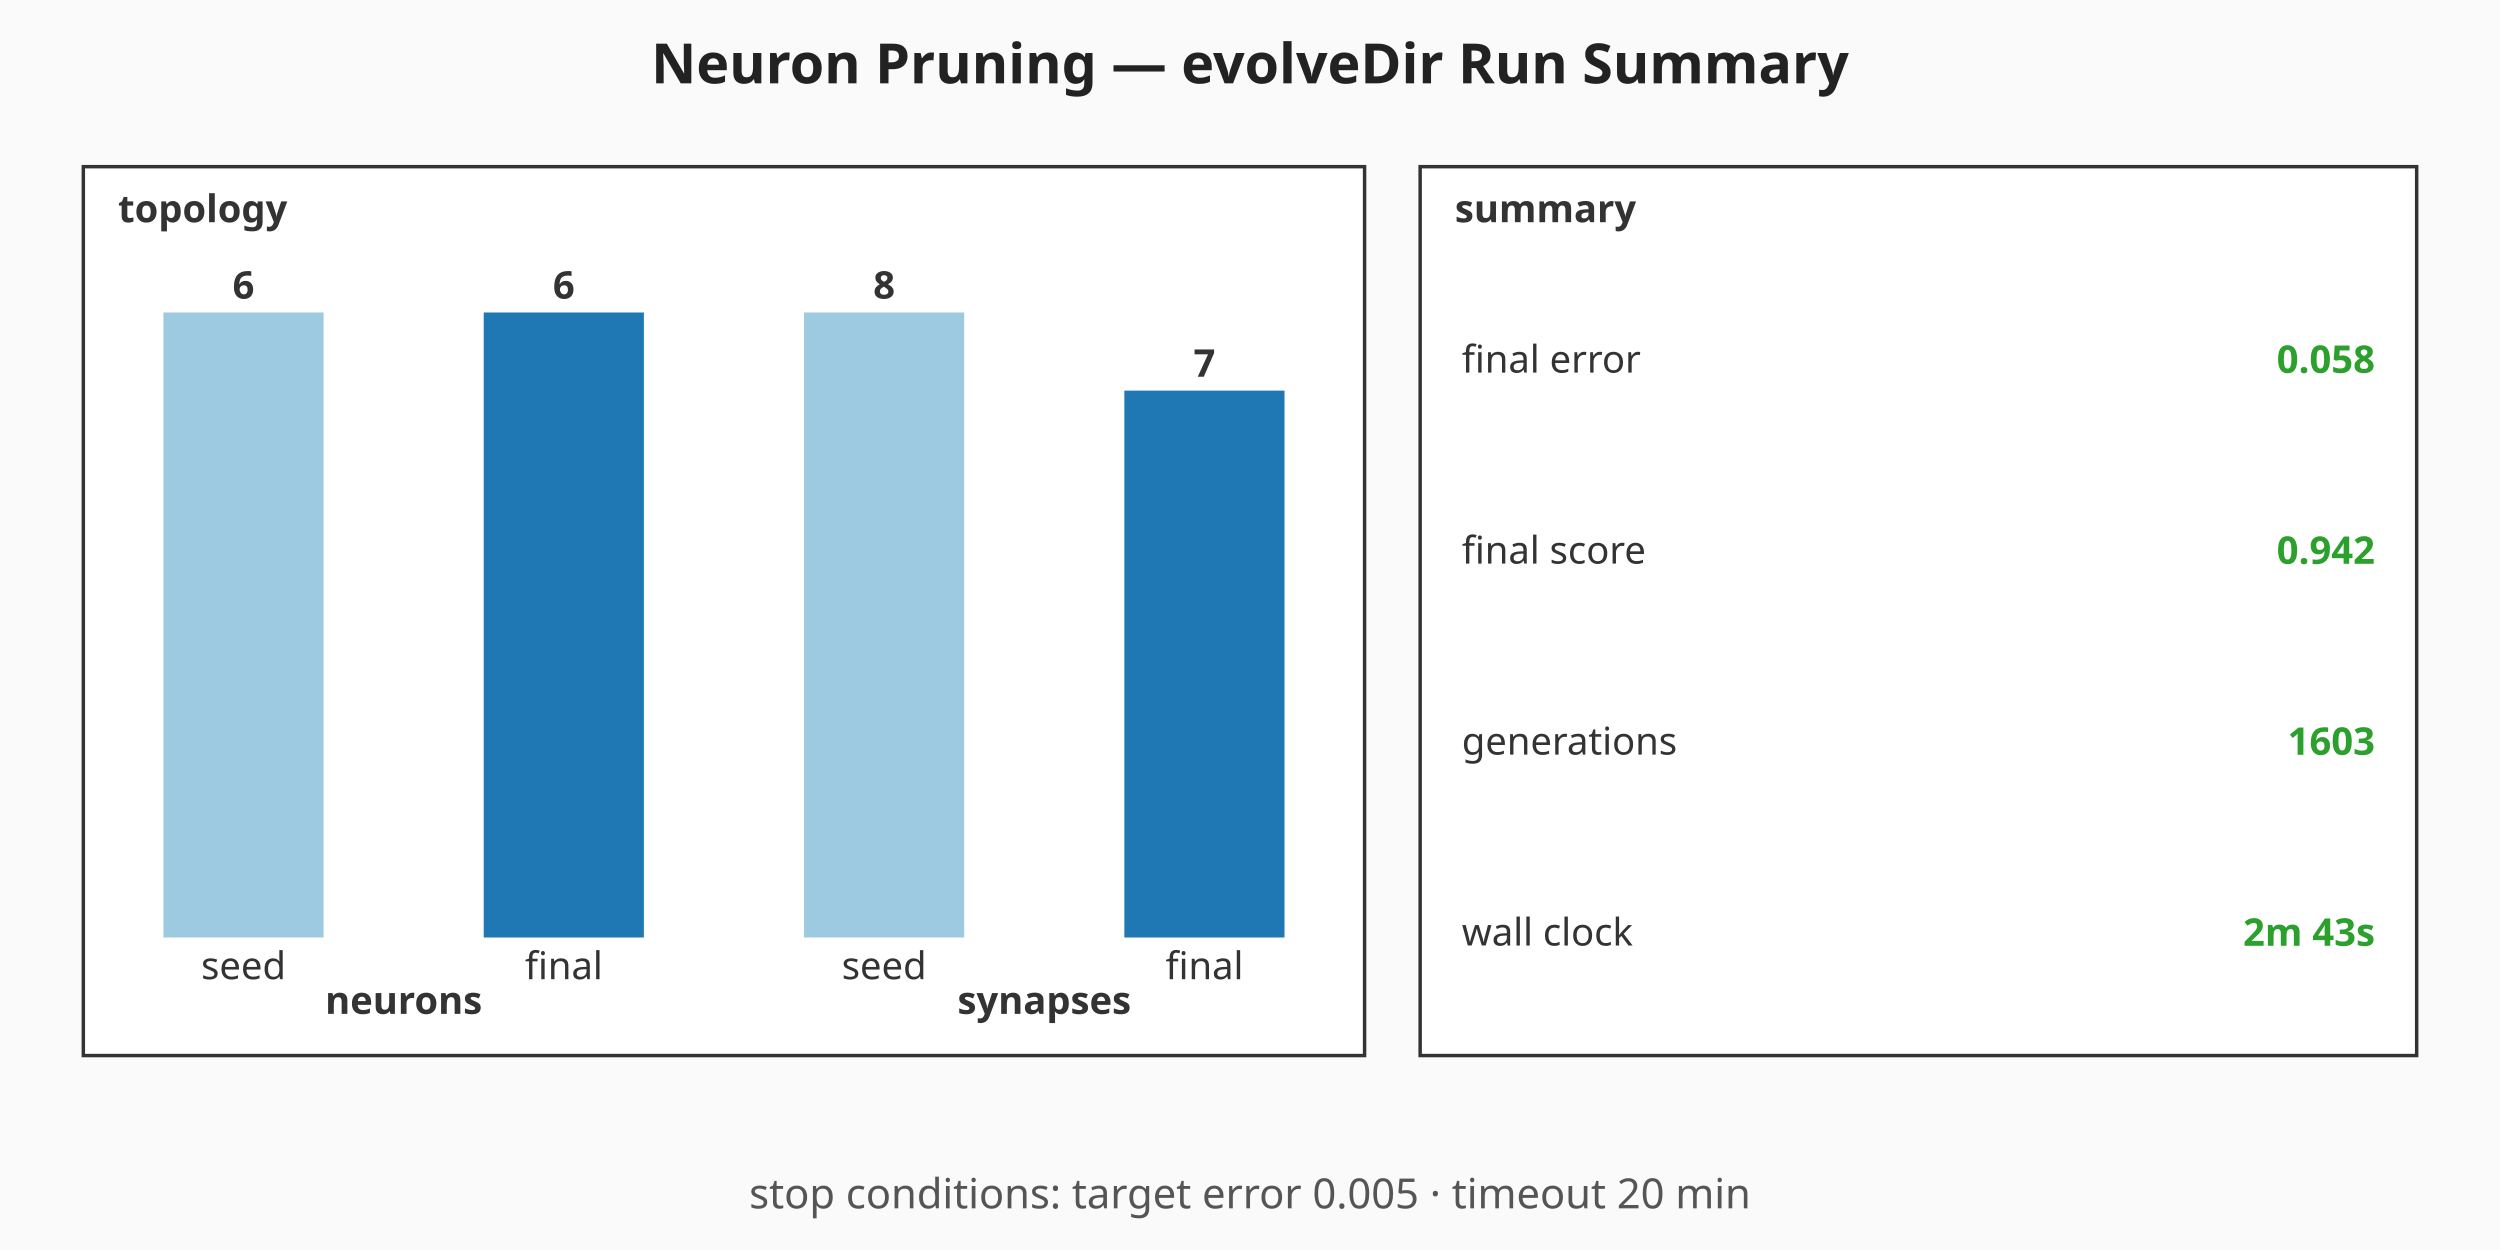
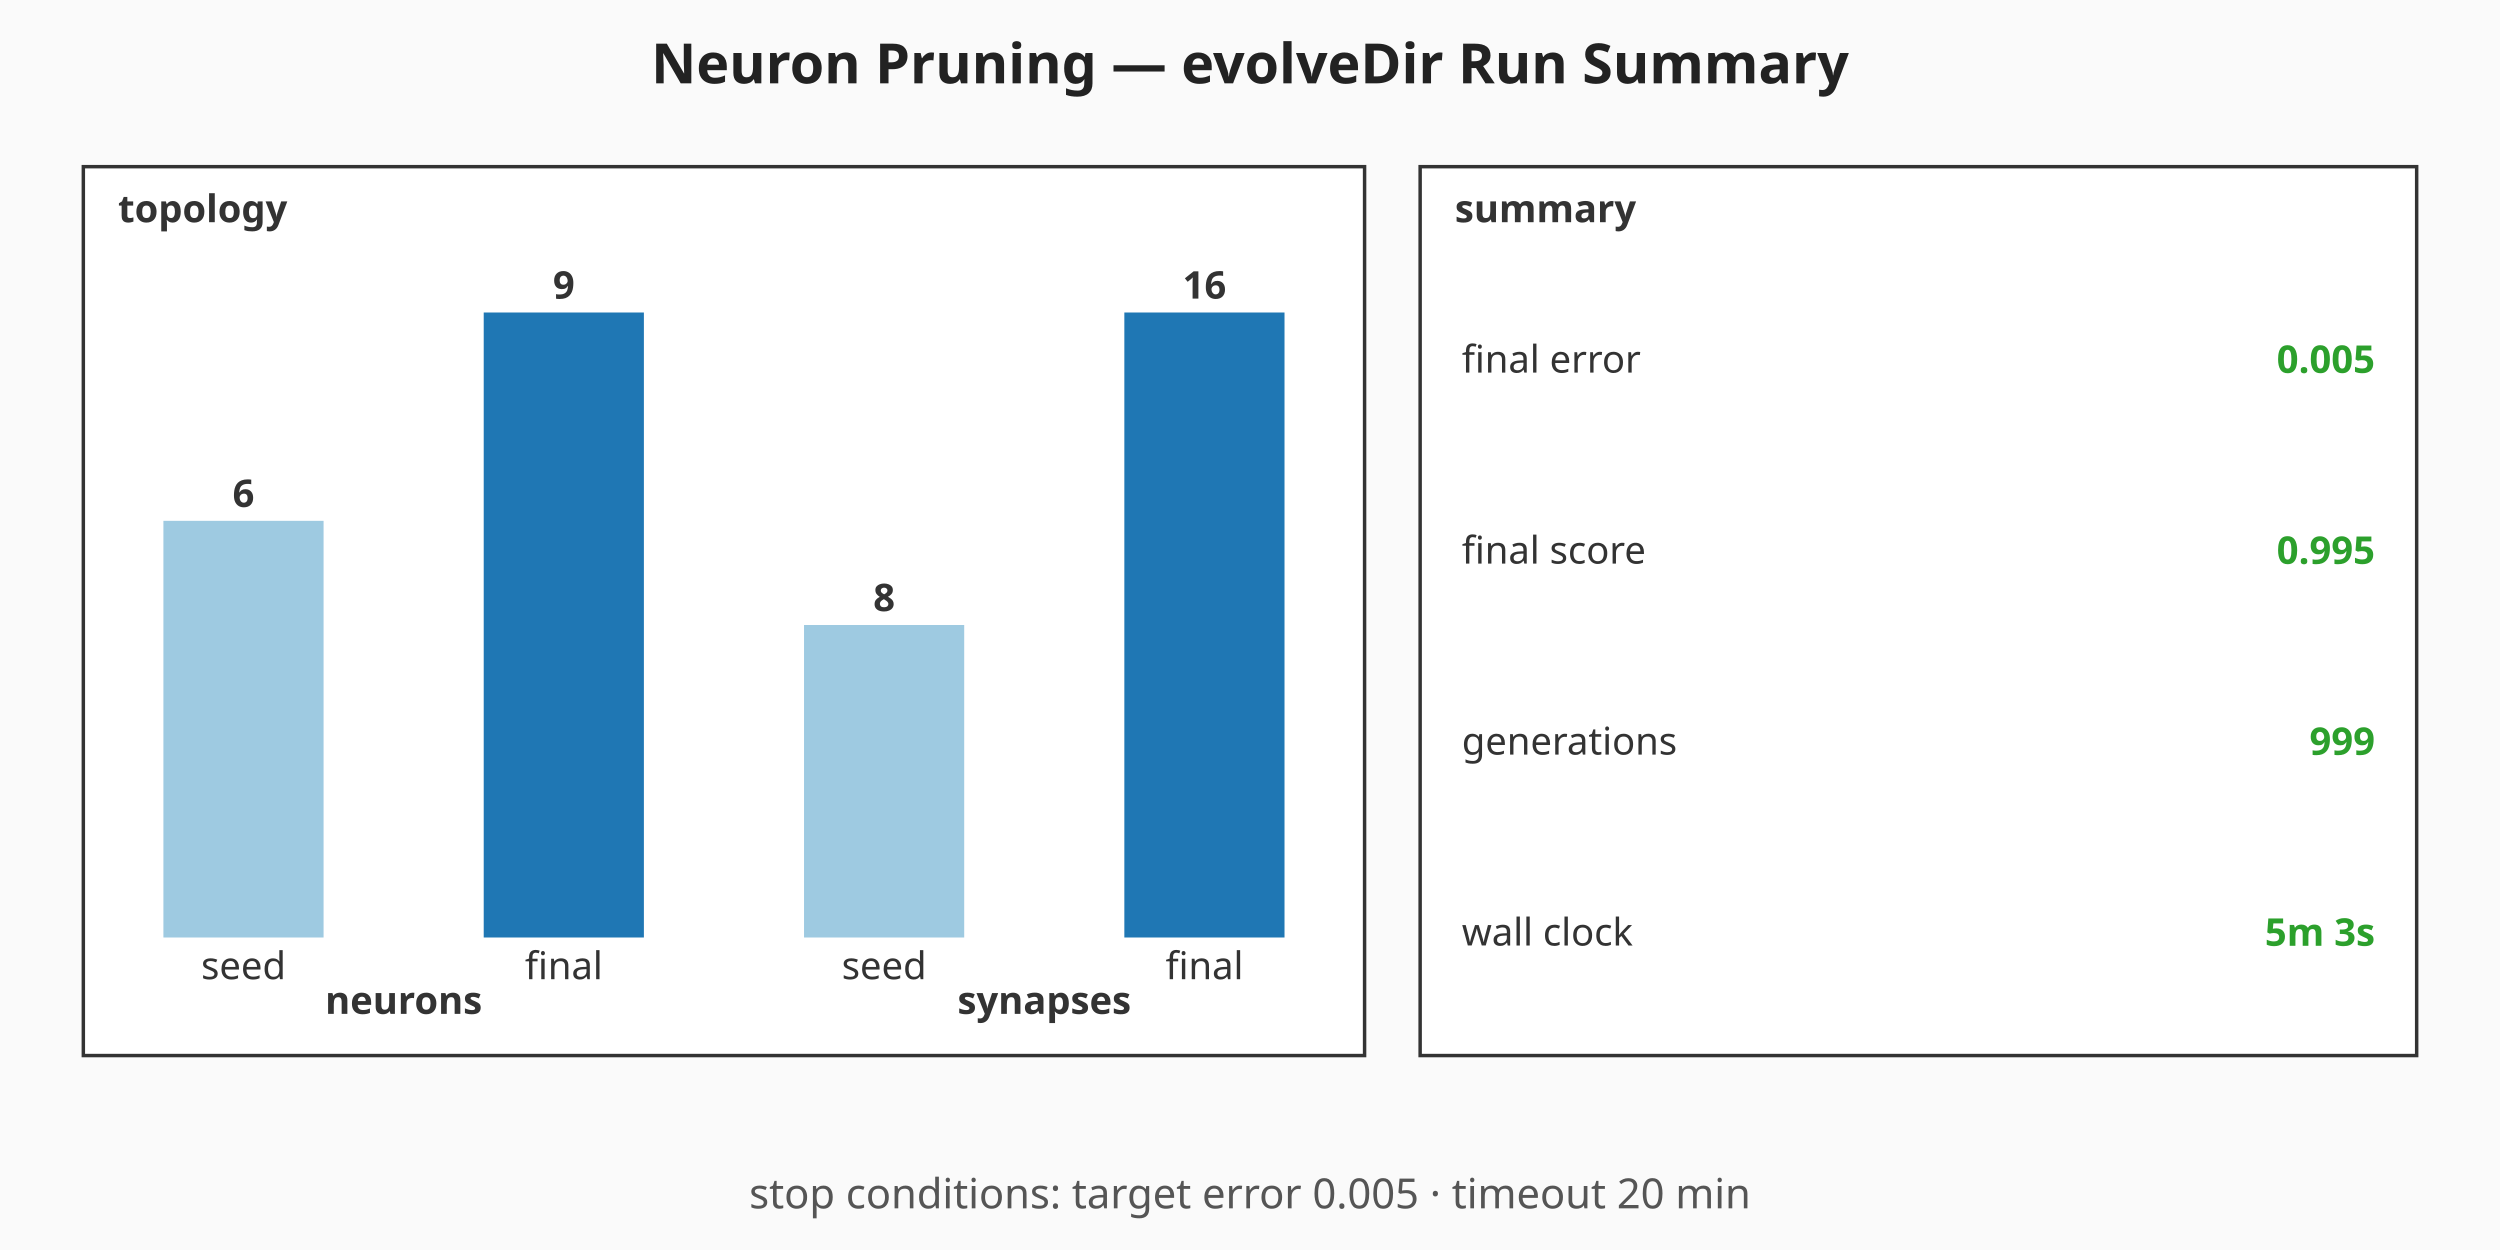
<svg xmlns="http://www.w3.org/2000/svg" viewBox="0 0 720 360" width="720" height="360" role="img" aria-label="Neuron Pruning — evolveDir Run Summary summary chart">
  <rect width="720" height="360" fill="#fafafa" />
  <text x="360" y="24" text-anchor="middle" font-family="sans-serif" font-size="16" font-weight="bold" fill="#222">Neuron Pruning — evolveDir Run Summary</text>
  <g class="topology" font-family="sans-serif" font-size="11" fill="#333">
    <rect x="24" y="48" width="369" height="256" fill="#ffffff" stroke="#333" stroke-width="1" />
    <text x="34" y="64" font-weight="bold">topology</text>
-     <rect class="topo-bar topo-bar-seed-neurons" x="47.06" y="90" width="46.13" height="180" fill="#9ecae1" />
-     <text x="70.13" y="86" text-anchor="middle" font-weight="bold">6</text>
+     <rect class="topo-bar topo-bar-seed-neurons" x="47.06" y="150" width="46.13" height="120" fill="#9ecae1" />
+     <text x="70.13" y="146" text-anchor="middle" font-weight="bold">6</text>
    <text x="70.13" y="282" text-anchor="middle">seed</text>
    <rect class="topo-bar topo-bar-final-neurons" x="139.31" y="90" width="46.13" height="180" fill="#1f77b4" />
-     <text x="162.38" y="86" text-anchor="middle" font-weight="bold">6</text>
+     <text x="162.38" y="86" text-anchor="middle" font-weight="bold">9</text>
    <text x="162.38" y="282" text-anchor="middle">final</text>
    <text x="116.25" y="292" text-anchor="middle" font-weight="bold">neurons</text>
-     <rect class="topo-bar topo-bar-seed-synapses" x="231.56" y="90" width="46.13" height="180" fill="#9ecae1" />
-     <text x="254.63" y="86" text-anchor="middle" font-weight="bold">8</text>
+     <rect class="topo-bar topo-bar-seed-synapses" x="231.56" y="180" width="46.13" height="90" fill="#9ecae1" />
+     <text x="254.63" y="176" text-anchor="middle" font-weight="bold">8</text>
    <text x="254.63" y="282" text-anchor="middle">seed</text>
-     <rect class="topo-bar topo-bar-final-synapses" x="323.81" y="112.5" width="46.13" height="157.5" fill="#1f77b4" />
-     <text x="346.88" y="108.5" text-anchor="middle" font-weight="bold">7</text>
+     <rect class="topo-bar topo-bar-final-synapses" x="323.81" y="90" width="46.13" height="180" fill="#1f77b4" />
+     <text x="346.88" y="86" text-anchor="middle" font-weight="bold">16</text>
    <text x="346.88" y="282" text-anchor="middle">final</text>
    <text x="300.75" y="292" text-anchor="middle" font-weight="bold">synapses</text>
  </g>
  <g class="callouts" font-family="sans-serif" font-size="11" fill="#333">
    <rect x="409" y="48" width="287" height="256" fill="#ffffff" stroke="#333" stroke-width="1" />
    <text x="419" y="64" font-weight="bold">summary</text>
    <text class="callout-label" x="421" y="103.5" dominant-baseline="middle">final error</text>
-     <text class="callout-value" x="684" y="103.5" text-anchor="end" dominant-baseline="middle" font-weight="bold" fill="#2ca02c">0.058</text>
+     <text class="callout-value" x="684" y="103.5" text-anchor="end" dominant-baseline="middle" font-weight="bold" fill="#2ca02c">0.005</text>
    <text class="callout-label" x="421" y="158.5" dominant-baseline="middle">final score</text>
-     <text class="callout-value" x="684" y="158.5" text-anchor="end" dominant-baseline="middle" font-weight="bold" fill="#2ca02c">0.942</text>
+     <text class="callout-value" x="684" y="158.5" text-anchor="end" dominant-baseline="middle" font-weight="bold" fill="#2ca02c">0.995</text>
    <text class="callout-label" x="421" y="213.5" dominant-baseline="middle">generations</text>
-     <text class="callout-value" x="684" y="213.5" text-anchor="end" dominant-baseline="middle" font-weight="bold" fill="#2ca02c">1603</text>
+     <text class="callout-value" x="684" y="213.5" text-anchor="end" dominant-baseline="middle" font-weight="bold" fill="#2ca02c">999</text>
    <text class="callout-label" x="421" y="268.5" dominant-baseline="middle">wall clock</text>
-     <text class="callout-value" x="684" y="268.5" text-anchor="end" dominant-baseline="middle" font-weight="bold" fill="#2ca02c">2m 43s</text>
+     <text class="callout-value" x="684" y="268.5" text-anchor="end" dominant-baseline="middle" font-weight="bold" fill="#2ca02c">5m 3s</text>
  </g>
  <g class="caption" font-family="sans-serif" font-size="12" fill="#555">
    <text x="360" y="348" text-anchor="middle">stop conditions: target error 0.005 · timeout 20 min</text>
  </g>
</svg>
